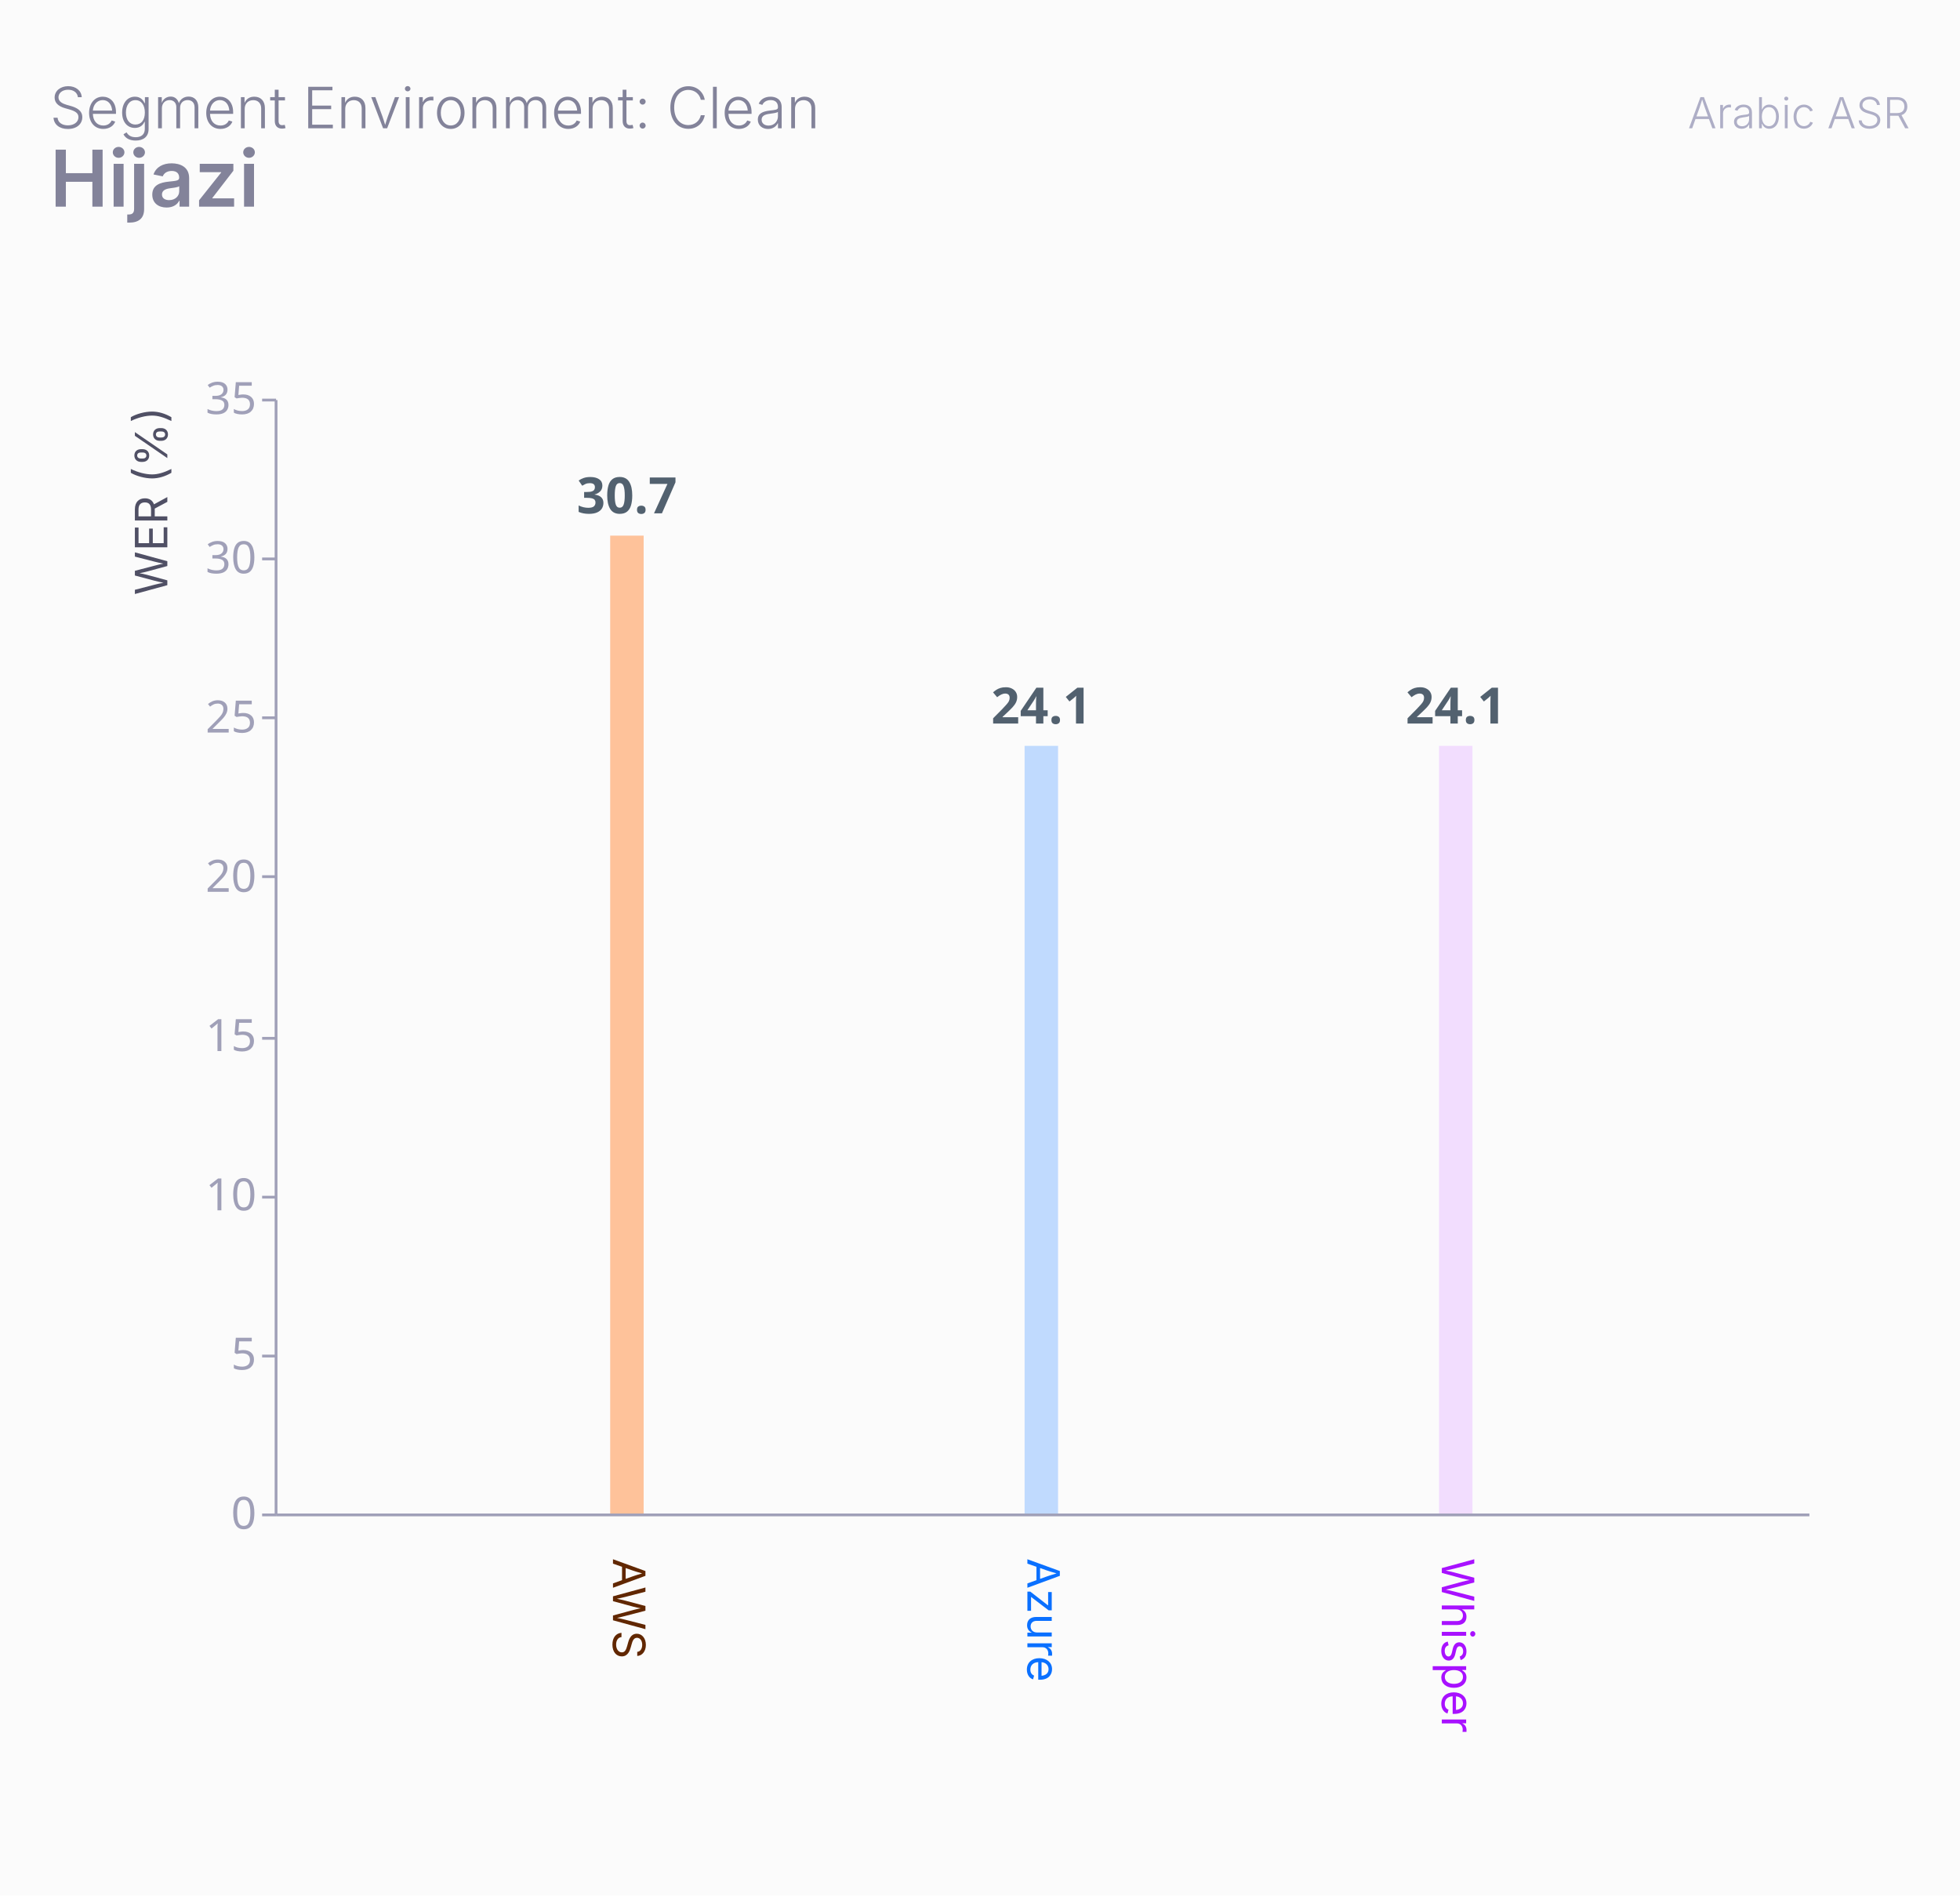
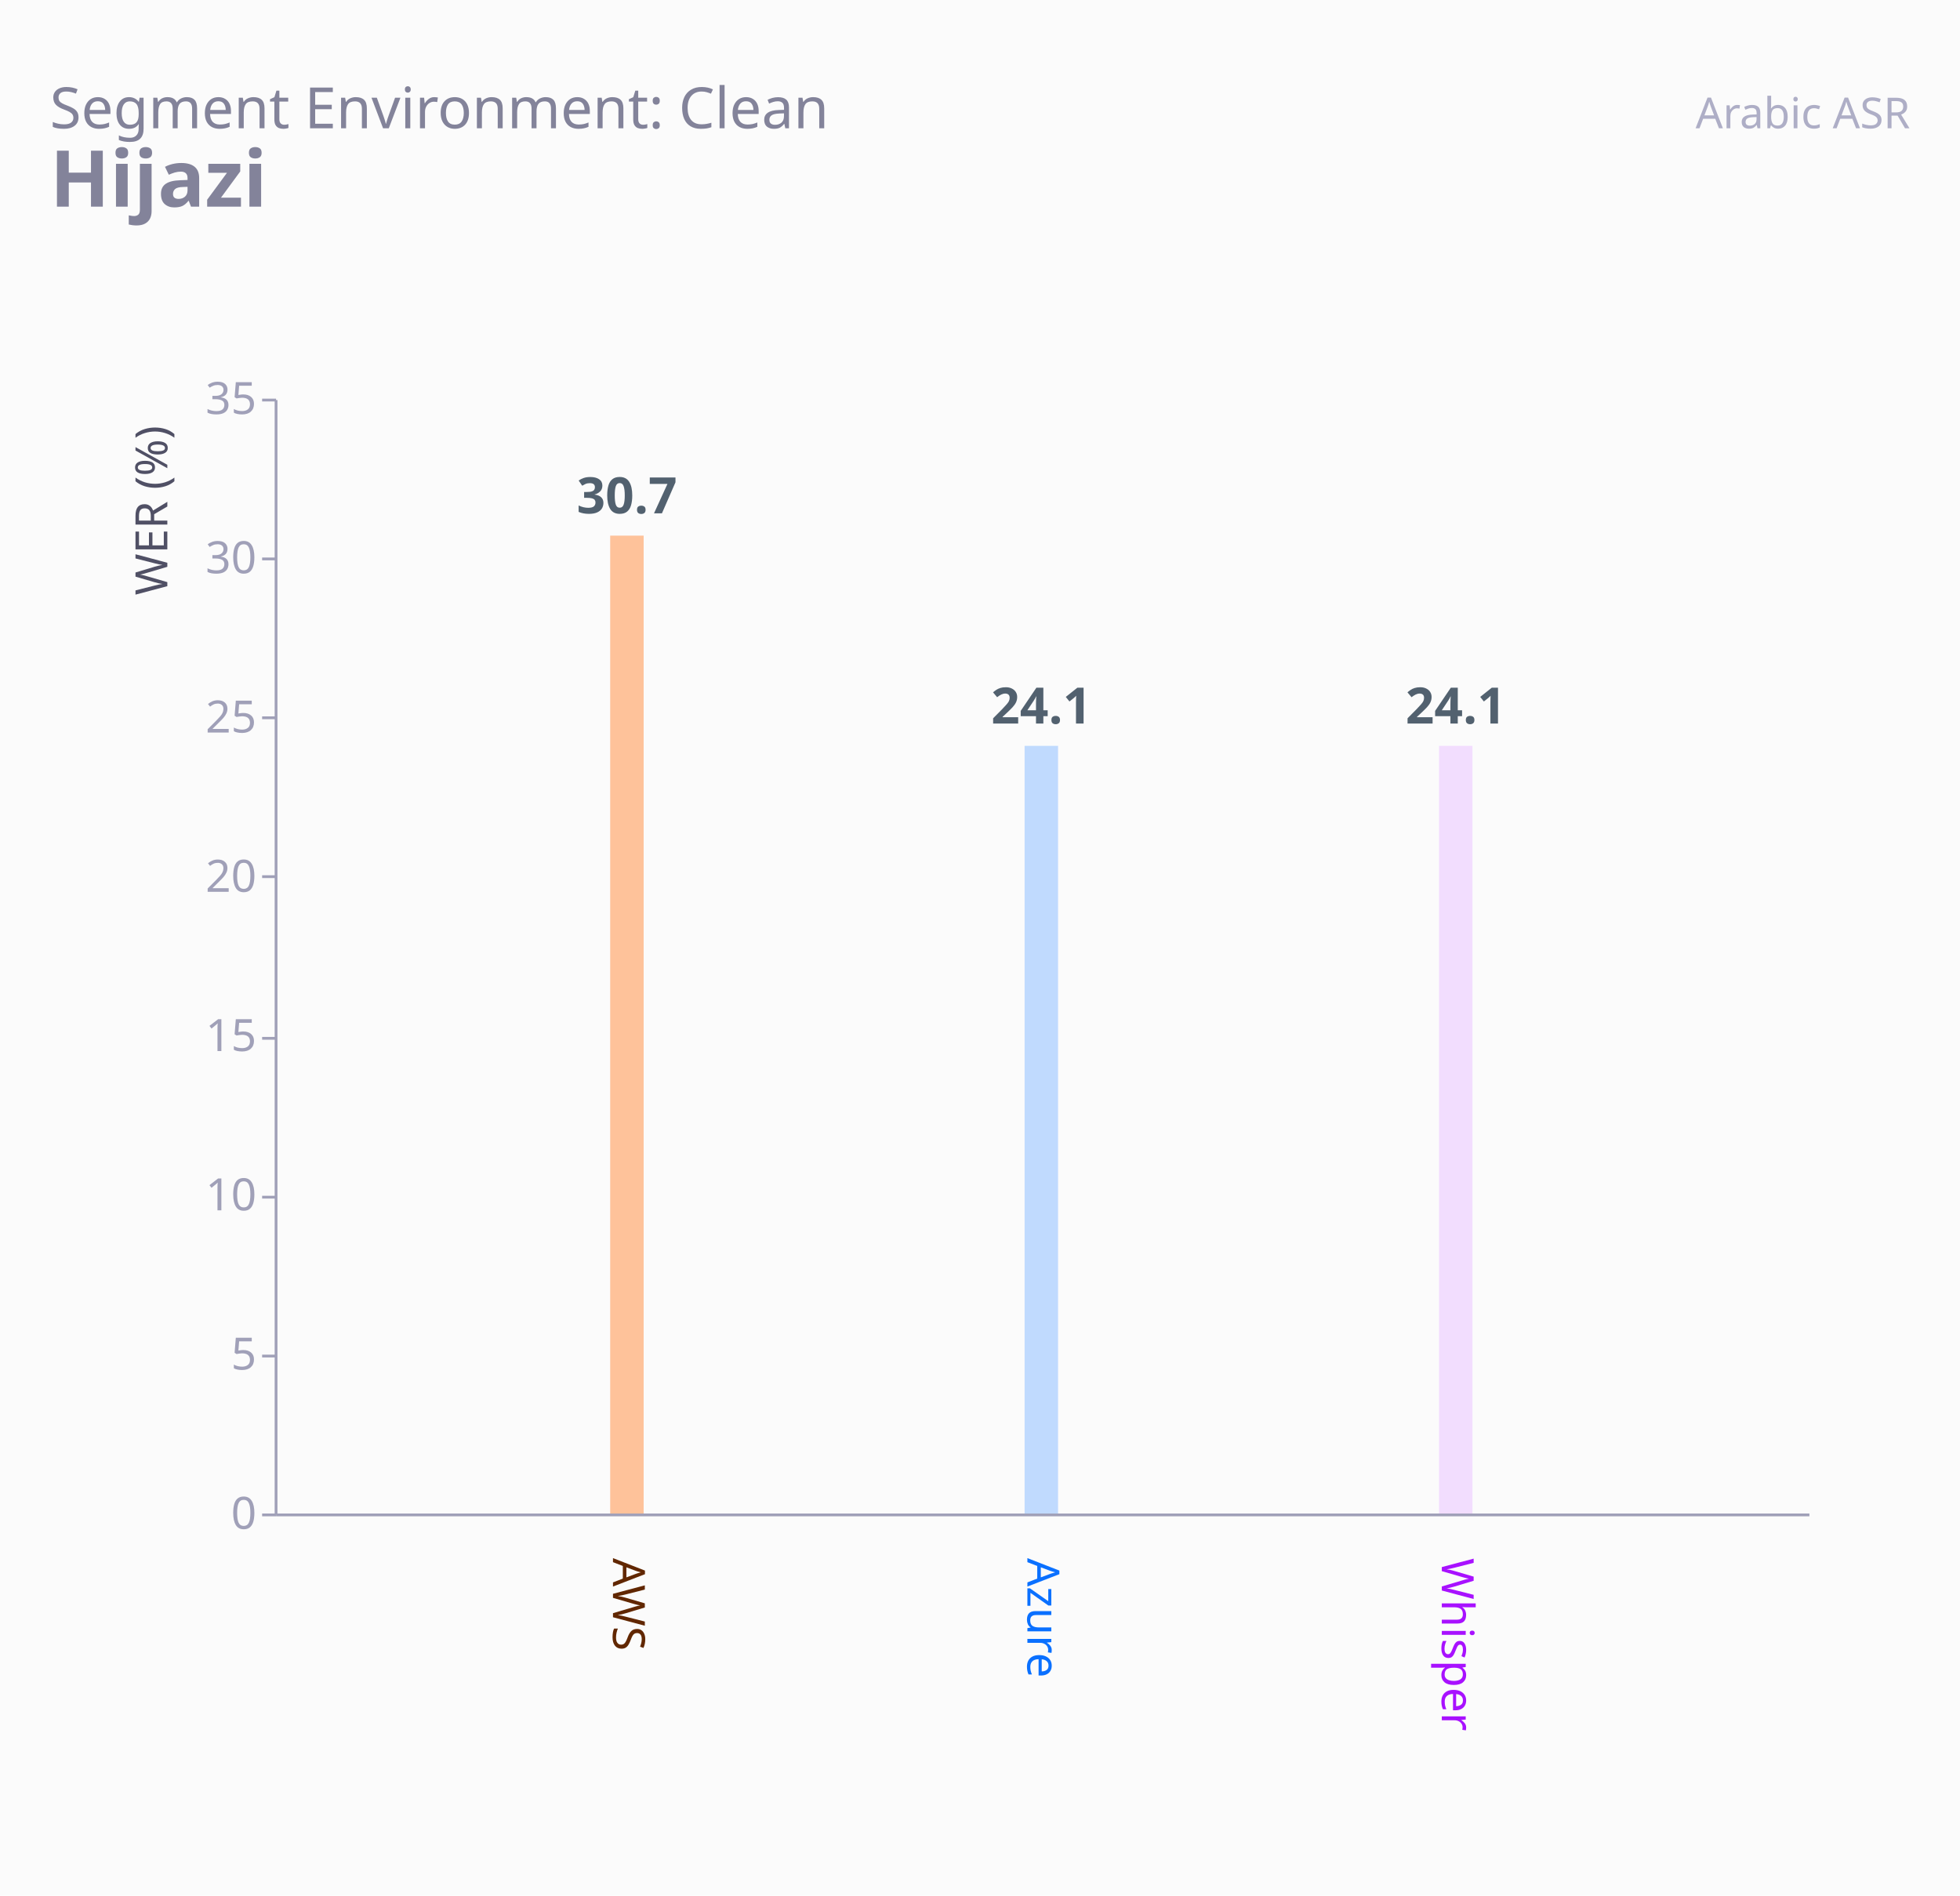
<svg xmlns="http://www.w3.org/2000/svg" width="550" height="532">
  <rect width="550" height="532" fill="#FBFBFB" />
-   <text x="536" y="36" text-anchor="end" font-family="Inter, system-ui, sans-serif" font-size="12" font-weight="300" fill="#aeaec6">Arabic ASR</text>
-   <text x="14" y="36" font-family="Inter, system-ui, sans-serif" font-size="16" font-weight="300" fill="#83839a">Segment Environment: Clean</text>
-   <text x="14" y="58" font-family="Inter, system-ui, sans-serif" font-size="22" font-weight="600" fill="#83839a">Hijazi</text>
+   <text x="536" y="36" text-anchor="end" font-family="TT Hoves Pro Trial" font-size="12" font-weight="300" fill="#aeaec6">Arabic ASR</text>
+   <text x="14" y="36" font-family="TT Hoves Pro Trial" font-size="16" font-weight="300" fill="#83839a">Segment Environment: Clean</text>
+   <text x="14" y="58" font-family="TT Hoves Pro Trial" font-size="22" font-weight="600" fill="#83839a">Hijazi</text>
  <svg y="72" version="1.1" class="marks" width="550" height="460" viewBox="0 0 626 588">
    <g fill="none" stroke-miterlimit="10" transform="translate(60,51)">
      <g class="mark-group role-frame root" role="graphics-object" aria-roledescription="group mark container">
        <g transform="translate(0,0)">
          <path class="background" aria-hidden="true" d="M0,0h550v400h-550Z" />
          <g>
            <g class="mark-group role-axis" aria-hidden="true">
              <g transform="translate(0.5,0.5)">
                <path class="background" aria-hidden="true" d="M0,0h0v0h0Z" pointer-events="none" />
                <g>
                  <g class="mark-rule role-axis-grid" pointer-events="none">
                    <line transform="translate(0,400)" x2="550" y2="0" stroke="rgba(255,255,255,0.07)" stroke-width="1" opacity="1" />
                    <line transform="translate(0,343)" x2="550" y2="0" stroke="rgba(255,255,255,0.07)" stroke-width="1" opacity="1" />
                    <line transform="translate(0,286)" x2="550" y2="0" stroke="rgba(255,255,255,0.07)" stroke-width="1" opacity="1" />
                    <line transform="translate(0,229)" x2="550" y2="0" stroke="rgba(255,255,255,0.07)" stroke-width="1" opacity="1" />
                    <line transform="translate(0,171)" x2="550" y2="0" stroke="rgba(255,255,255,0.07)" stroke-width="1" opacity="1" />
                    <line transform="translate(0,114)" x2="550" y2="0" stroke="rgba(255,255,255,0.07)" stroke-width="1" opacity="1" />
                    <line transform="translate(0,57)" x2="550" y2="0" stroke="rgba(255,255,255,0.07)" stroke-width="1" opacity="1" />
                    <line transform="translate(0,0)" x2="550" y2="0" stroke="rgba(255,255,255,0.07)" stroke-width="1" opacity="1" />
                  </g>
                </g>
                <path class="foreground" aria-hidden="true" d="" pointer-events="none" display="none" />
              </g>
            </g>
            <g class="mark-group role-axis" role="graphics-symbol" aria-roledescription="axis" aria-label="X-axis for a discrete scale with 3 values: AWS, Azure, Whisper">
              <g transform="translate(0.5,400.5)">
                <path class="background" aria-hidden="true" d="M0,0h0v0h0Z" pointer-events="none" />
                <g>
                  <g class="mark-rule role-axis-domain" pointer-events="none">
                    <line transform="translate(0,0)" x2="550" y2="0" stroke="#a0a0b8" stroke-width="1" opacity="1" />
                  </g>
                </g>
                <path class="foreground" aria-hidden="true" d="" pointer-events="none" display="none" />
              </g>
            </g>
            <g class="mark-group role-axis" role="graphics-symbol" aria-roledescription="axis" aria-label="Y-axis titled 'WER (%)' for a linear scale with values from 0 to 35">
              <g transform="translate(0.5,0.5)">
                <path class="background" aria-hidden="true" d="M0,0h0v0h0Z" pointer-events="none" />
                <g>
                  <g class="mark-rule role-axis-tick" pointer-events="none">
                    <line transform="translate(0,400)" x2="-5" y2="0" stroke="#a0a0b8" stroke-width="1" opacity="1" />
                    <line transform="translate(0,343)" x2="-5" y2="0" stroke="#a0a0b8" stroke-width="1" opacity="1" />
                    <line transform="translate(0,286)" x2="-5" y2="0" stroke="#a0a0b8" stroke-width="1" opacity="1" />
                    <line transform="translate(0,229)" x2="-5" y2="0" stroke="#a0a0b8" stroke-width="1" opacity="1" />
                    <line transform="translate(0,171)" x2="-5" y2="0" stroke="#a0a0b8" stroke-width="1" opacity="1" />
                    <line transform="translate(0,114)" x2="-5" y2="0" stroke="#a0a0b8" stroke-width="1" opacity="1" />
                    <line transform="translate(0,57)" x2="-5" y2="0" stroke="#a0a0b8" stroke-width="1" opacity="1" />
                    <line transform="translate(0,0)" x2="-5" y2="0" stroke="#a0a0b8" stroke-width="1" opacity="1" />
                  </g>
                  <g class="mark-text role-axis-label" pointer-events="none">
                    <text text-anchor="end" transform="translate(-7,405)" font-family="JetBrains Mono" font-size="16px" font-weight="400" fill="#a0a0b8" opacity="1">0</text>
                    <text text-anchor="end" transform="translate(-7,347.8571)" font-family="JetBrains Mono" font-size="16px" font-weight="400" fill="#a0a0b8" opacity="1">5</text>
                    <text text-anchor="end" transform="translate(-7,290.7143)" font-family="JetBrains Mono" font-size="16px" font-weight="400" fill="#a0a0b8" opacity="1">10</text>
                    <text text-anchor="end" transform="translate(-7,233.5714)" font-family="JetBrains Mono" font-size="16px" font-weight="400" fill="#a0a0b8" opacity="1">15</text>
                    <text text-anchor="end" transform="translate(-7,176.4286)" font-family="JetBrains Mono" font-size="16px" font-weight="400" fill="#a0a0b8" opacity="1">20</text>
                    <text text-anchor="end" transform="translate(-7,119.2857)" font-family="JetBrains Mono" font-size="16px" font-weight="400" fill="#a0a0b8" opacity="1">25</text>
                    <text text-anchor="end" transform="translate(-7,62.14286)" font-family="JetBrains Mono" font-size="16px" font-weight="400" fill="#a0a0b8" opacity="1">30</text>
                    <text text-anchor="end" transform="translate(-7,5)" font-family="JetBrains Mono" font-size="16px" font-weight="400" fill="#a0a0b8" opacity="1">35</text>
                  </g>
                  <g class="mark-rule role-axis-domain" pointer-events="none">
                    <line transform="translate(0,400)" x2="0" y2="-400" stroke="#a0a0b8" stroke-width="1" opacity="1" />
                  </g>
                  <g class="mark-text role-axis-title" pointer-events="none">
-                     <text text-anchor="start" transform="translate(-36,70) rotate(-90) translate(0,-3)" font-family="Inter, system-ui, sans-serif" font-size="16px" font-weight="400" fill="#505065" opacity="1">WER (%)</text>
+                     <text text-anchor="start" transform="translate(-36,70) rotate(-90) translate(0,-3)" font-family="TT Hoves Pro Trial" font-size="16px" font-weight="400" fill="#505065" opacity="1">WER (%)</text>
                  </g>
                </g>
                <path class="foreground" aria-hidden="true" d="" pointer-events="none" display="none" />
              </g>
            </g>
            <g class="mark-rect role-mark layer_0_marks" role="graphics-object" aria-roledescription="rect mark container">
-               <path aria-label="model: AWS; wer: 30.7; barColor: rgba(255, 181, 133,0.82)" role="graphics-symbol" aria-roledescription="bar" d="M120.351,49.143h12v350.857h-12Z" fill="rgba(255, 181, 133,0.82)" stroke-width="0" />
-               <path aria-label="model: Azure; wer: 24.1; barColor: rgba(179, 211, 255,0.82)" role="graphics-symbol" aria-roledescription="bar" d="M269,124.571h12v275.429h-12Z" fill="rgba(179, 211, 255,0.82)" stroke-width="0" />
-               <path aria-label="model: Whisper; wer: 24.1; barColor: rgba(240, 215, 255,0.82)" role="graphics-symbol" aria-roledescription="bar" d="M417.649,124.571h12v275.429h-12Z" fill="rgba(240, 215, 255,0.82)" stroke-width="0" />
+               <path aria-label="model: AWS; wer: 30.7; barColor: rgba(255,181,133,0.82)" role="graphics-symbol" aria-roledescription="bar" d="M120.351,49.143h12v350.857h-12Z" fill="rgba(255,181,133,0.82)" stroke-width="0" />
+               <path aria-label="model: Azure; wer: 24.1; barColor: rgba(179,211,255,0.82)" role="graphics-symbol" aria-roledescription="bar" d="M269,124.571h12v275.429h-12Z" fill="rgba(179,211,255,0.82)" stroke-width="0" />
+               <path aria-label="model: Whisper; wer: 24.1; barColor: rgba(240,215,255,0.82)" role="graphics-symbol" aria-roledescription="bar" d="M417.649,124.571h12v275.429h-12Z" fill="rgba(240,215,255,0.82)" stroke-width="0" />
            </g>
            <g class="mark-text role-mark layer_1_marks" role="graphics-object" aria-roledescription="text mark container">
              <text aria-label="model: AWS; wer: 30.7" role="graphics-symbol" aria-roledescription="text mark" text-anchor="middle" transform="translate(126.3514,41.14286)" font-family="JetBrains Mono" font-size="18px" font-weight="600" fill="#52616F">30.7</text>
              <text aria-label="model: Azure; wer: 24.1" role="graphics-symbol" aria-roledescription="text mark" text-anchor="middle" transform="translate(275,116.5714)" font-family="JetBrains Mono" font-size="18px" font-weight="600" fill="#52616F">24.1</text>
              <text aria-label="model: Whisper; wer: 24.1" role="graphics-symbol" aria-roledescription="text mark" text-anchor="middle" transform="translate(423.6486,116.5714)" font-family="JetBrains Mono" font-size="18px" font-weight="600" fill="#52616F">24.1</text>
            </g>
            <g class="mark-text role-mark layer_2_marks" role="graphics-object" aria-roledescription="text mark container">
-               <text aria-label="model: AWS; labelColor: #612700" role="graphics-symbol" aria-roledescription="text mark" text-anchor="start" transform="translate(126.3514,400) rotate(90) translate(16,5)" font-family="Inter, system-ui, sans-serif" font-size="16px" font-weight="400" fill="#612700">AWS</text>
-               <text aria-label="model: Azure; labelColor: #0a70ff" role="graphics-symbol" aria-roledescription="text mark" text-anchor="start" transform="translate(275,400) rotate(90) translate(16,5)" font-family="Inter, system-ui, sans-serif" font-size="16px" font-weight="400" fill="#0a70ff">Azure</text>
-               <text aria-label="model: Whisper; labelColor: #a811ff" role="graphics-symbol" aria-roledescription="text mark" text-anchor="start" transform="translate(423.6486,400) rotate(90) translate(16,5)" font-family="Inter, system-ui, sans-serif" font-size="16px" font-weight="400" fill="#a811ff">Whisper</text>
+               <text aria-label="model: AWS; labelColor: #612700" role="graphics-symbol" aria-roledescription="text mark" text-anchor="start" transform="translate(126.3514,400) rotate(90) translate(16,5)" font-family="TT Hoves Pro Trial" font-size="16px" font-weight="400" fill="#612700">AWS</text>
+               <text aria-label="model: Azure; labelColor: #0a70ff" role="graphics-symbol" aria-roledescription="text mark" text-anchor="start" transform="translate(275,400) rotate(90) translate(16,5)" font-family="TT Hoves Pro Trial" font-size="16px" font-weight="400" fill="#0a70ff">Azure</text>
+               <text aria-label="model: Whisper; labelColor: #a811ff" role="graphics-symbol" aria-roledescription="text mark" text-anchor="start" transform="translate(423.6486,400) rotate(90) translate(16,5)" font-family="TT Hoves Pro Trial" font-size="16px" font-weight="400" fill="#a811ff">Whisper</text>
            </g>
          </g>
          <path class="foreground" aria-hidden="true" d="" display="none" />
        </g>
      </g>
    </g>
  </svg>
</svg>
